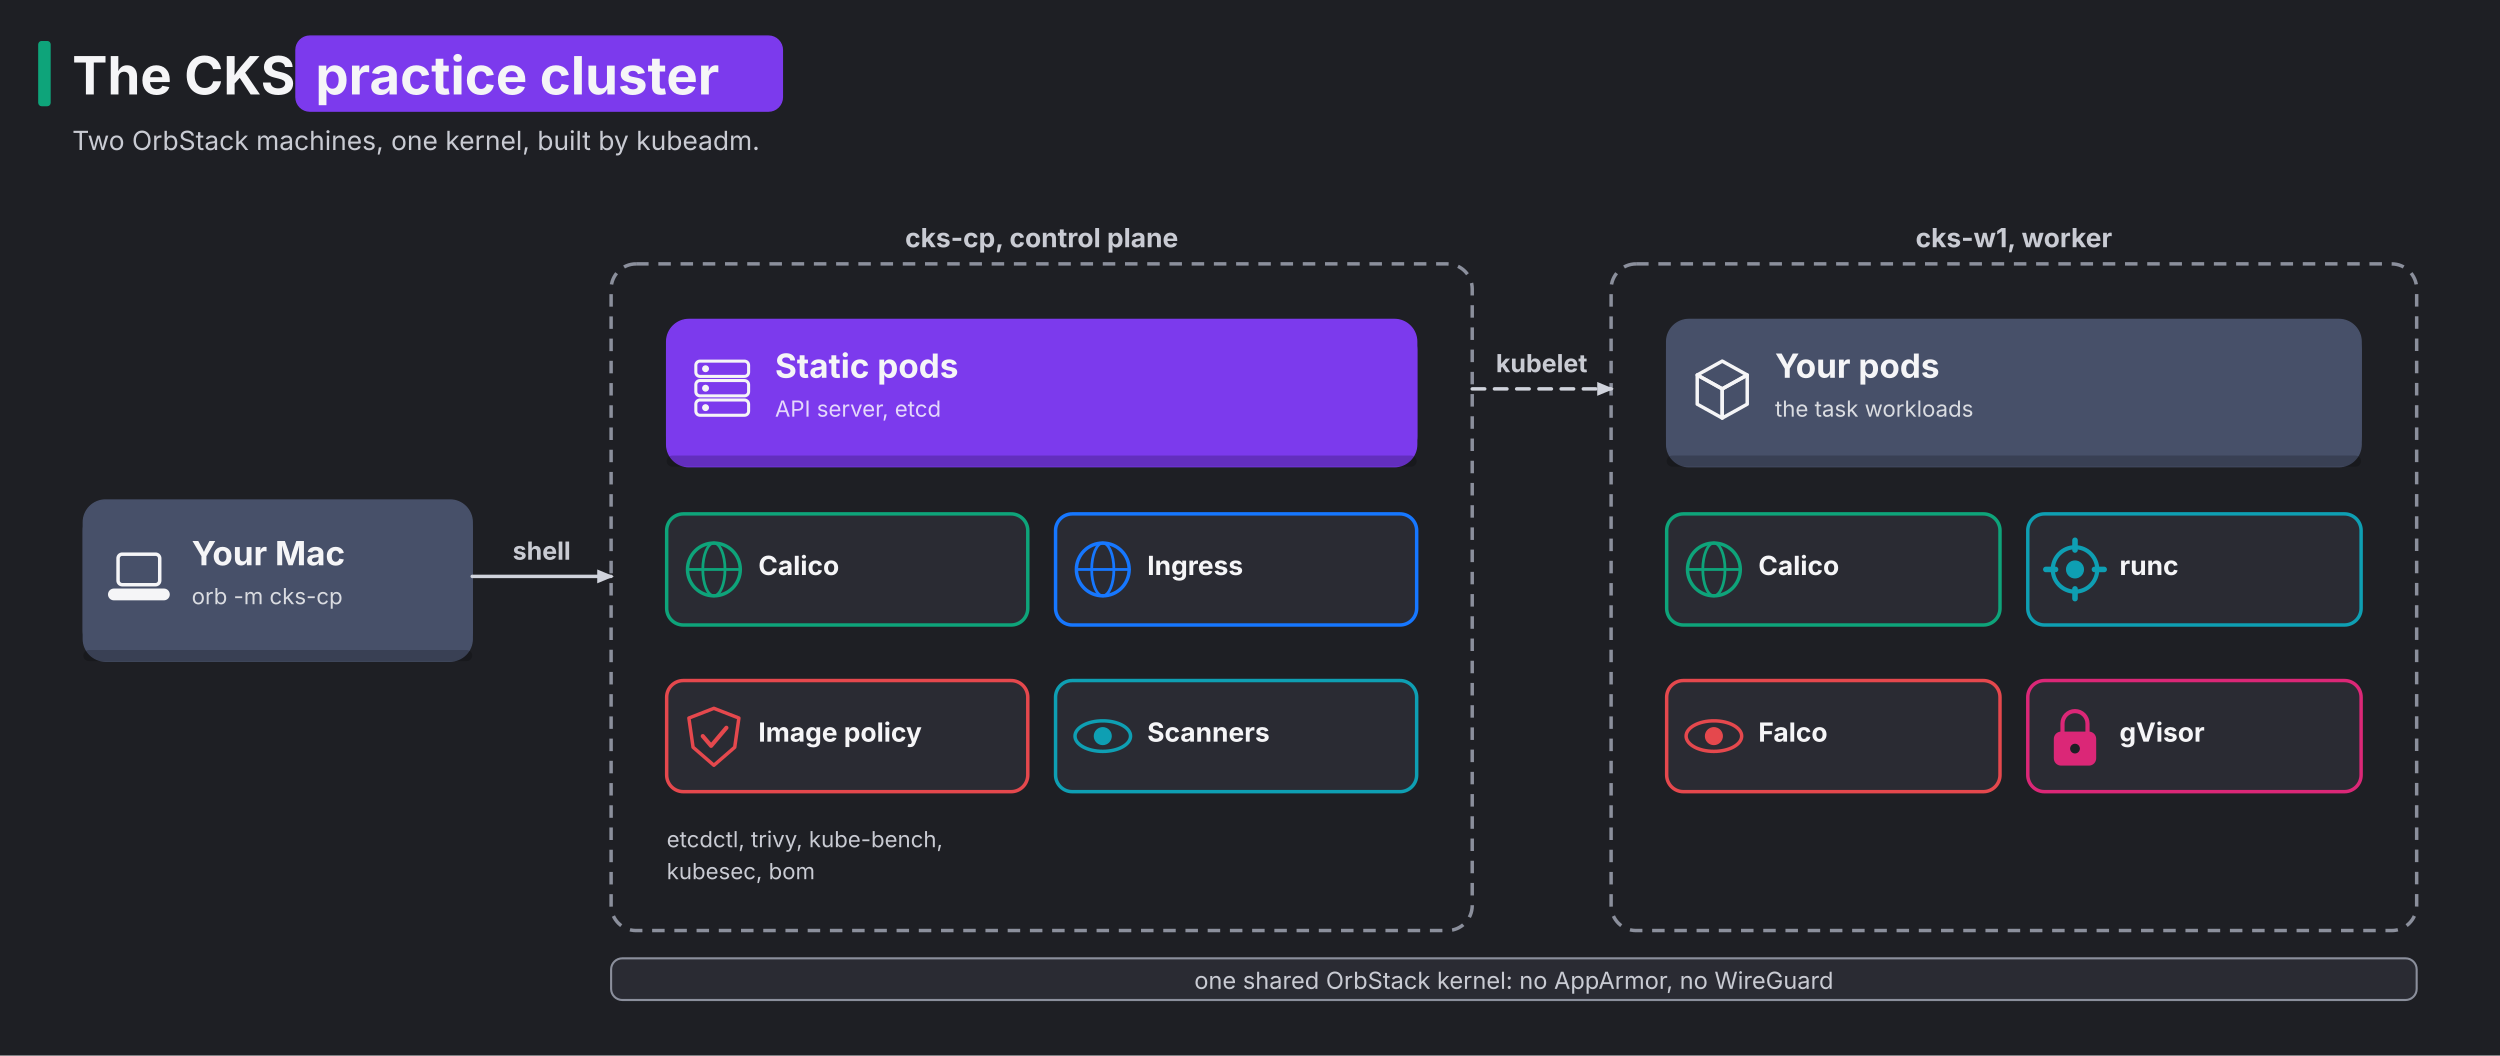
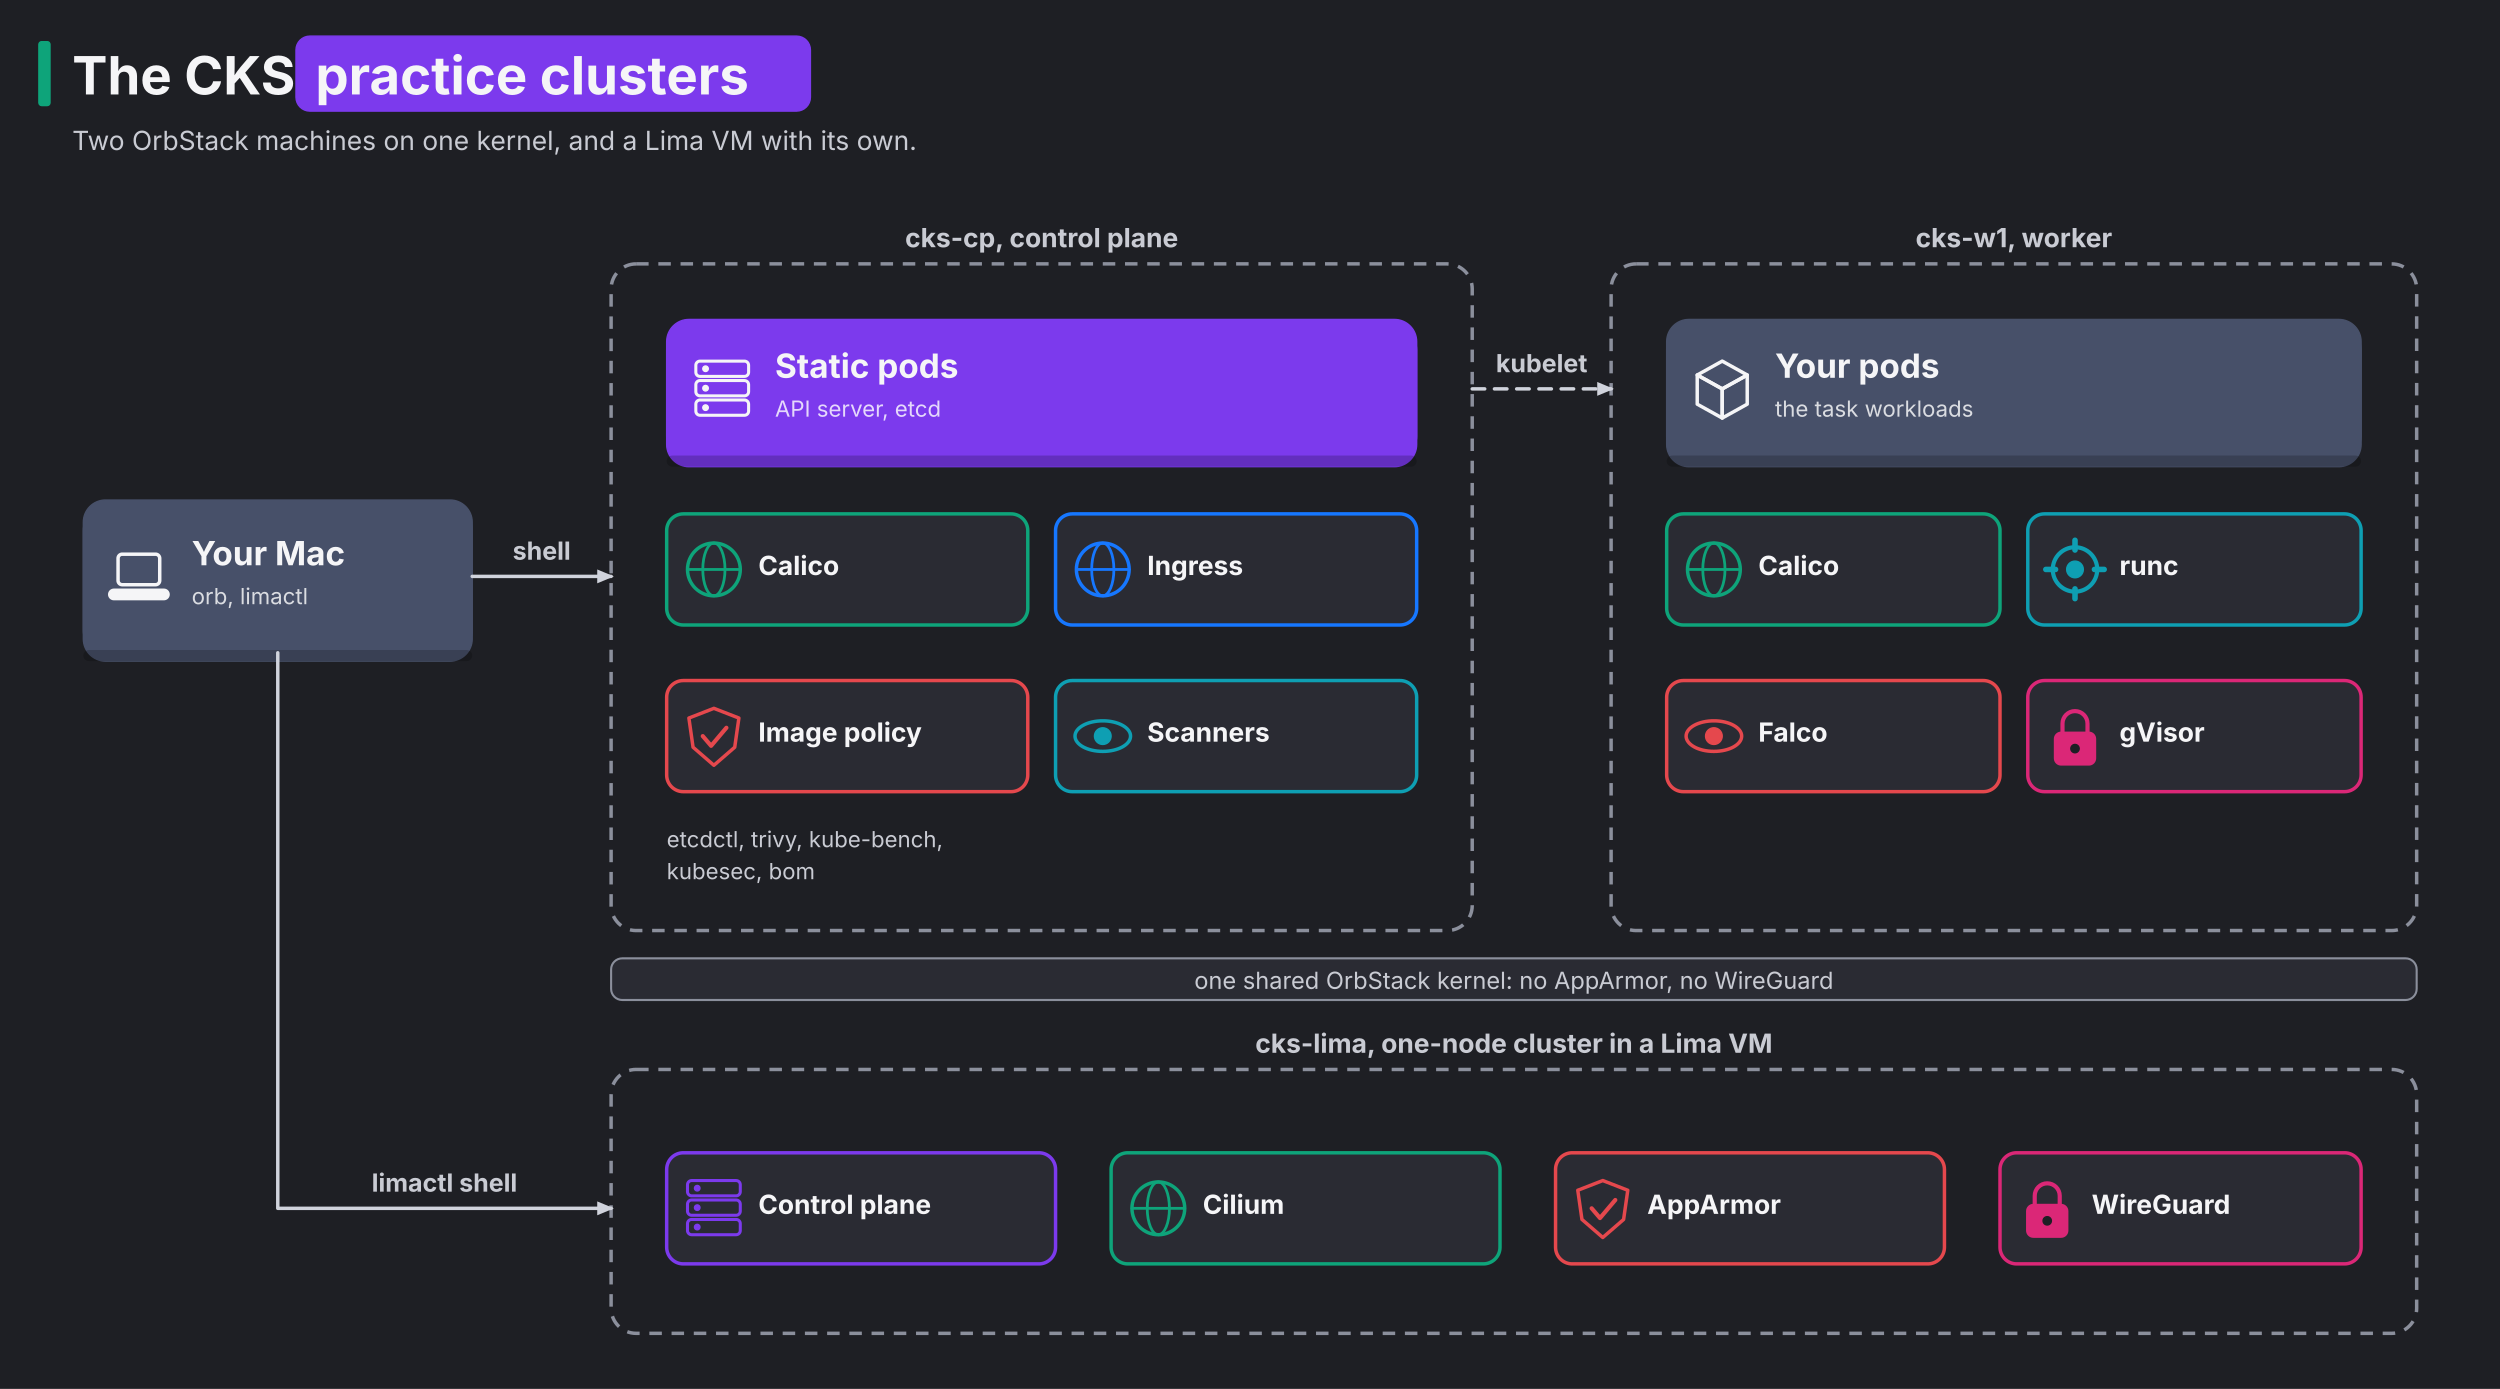
- <svg xmlns="http://www.w3.org/2000/svg" width="1800" height="760" viewBox="0 0 1800 760" font-family="Inter, -apple-system, 'Segoe UI', Helvetica, Arial, sans-serif">
-   <rect width="1800" height="760" fill="#1e1f24" />
+ <svg xmlns="http://www.w3.org/2000/svg" width="1800" height="1000" viewBox="0 0 1800 1000" font-family="Inter, -apple-system, 'Segoe UI', Helvetica, Arial, sans-serif">
+   <rect width="1800" height="1000" fill="#1e1f24" />
  <defs>
    <marker id="h" markerWidth="12" markerHeight="10" refX="10" refY="5" orient="auto" markerUnits="userSpaceOnUse">
      <path d="M0,0 L12,5 L0,10 z" fill="#d0d3dc" />
    </marker>
  </defs>
  <rect x="28.0" y="30.0" width="8.0" height="46.0" rx="2" fill="#0ea47a" stroke="#0ea47a" stroke-width="1" />
  <text x="52.0" y="68.0" font-size="38" fill="#f5f5f7" font-weight="700" text-anchor="start">The CKS</text>
-   <rect x="213.1" y="26.0" width="350.2" height="54.0" rx="10" fill="#7c3aed" stroke="#7c3aed" stroke-width="1" />
-   <text x="227.1" y="68.0" font-size="38" fill="#f5f5f7" font-weight="700" text-anchor="start">practice cluster</text>
-   <text x="52.0" y="108.0" font-size="19" fill="#c9cbd3" text-anchor="start">Two OrbStack machines, one kernel, built by kubeadm.</text>
+   <rect x="213.1" y="26.0" width="370.4" height="54.0" rx="10" fill="#7c3aed" stroke="#7c3aed" stroke-width="1" />
+   <text x="227.1" y="68.0" font-size="38" fill="#f5f5f7" font-weight="700" text-anchor="start">practice clusters</text>
+   <text x="52.0" y="108.0" font-size="19" fill="#c9cbd3" text-anchor="start">Two OrbStack machines on one kernel, and a Lima VM with its own.</text>
  <rect x="60.0" y="366.0" width="280.0" height="110.0" rx="16" fill="#475069" stroke="#475069" stroke-width="1" />
  <rect x="60.0" y="360.0" width="280.0" height="110.0" rx="16" fill="#475069" stroke="#475069" stroke-width="1" />
  <rect x="60.0" y="468.0" width="280.0" height="8.0" rx="4" fill="#00000033" stroke="#00000033" stroke-width="0" />
  <rect x="85.0" y="399.0" width="30.0" height="22.0" rx="3" fill="none" stroke="#f5f5f7" stroke-width="2.5" />
  <rect x="79.0" y="425.0" width="42.0" height="6.0" rx="3" fill="#f5f5f7" stroke="#f5f5f7" stroke-width="2.5" />
  <text x="138.0" y="407.0" font-size="24" fill="#f5f5f7" font-weight="700" text-anchor="start">Your Mac</text>
-   <text x="138.0" y="435.0" font-size="16" fill="#ffffffcc" text-anchor="start">orb -m cks-cp</text>
+   <text x="138.0" y="435.0" font-size="16" fill="#ffffffcc" text-anchor="start">orb, limactl</text>
  <rect x="440.0" y="190.0" width="620.0" height="480.0" rx="18" fill="#00000000" stroke="#8b8f9c" stroke-width="2.5" stroke-dasharray="9 7" />
  <text x="750.0" y="178.0" font-size="19" fill="#c9cbd3" font-weight="700" text-anchor="middle">cks-cp, control plane</text>
  <rect x="480.0" y="236.0" width="540.0" height="100.0" rx="16" fill="#7c3aed" stroke="#7c3aed" stroke-width="1" />
  <rect x="480.0" y="230.0" width="540.0" height="100.0" rx="16" fill="#7c3aed" stroke="#7c3aed" stroke-width="1" />
  <rect x="480.0" y="328.0" width="540.0" height="8.0" rx="4" fill="#00000033" stroke="#00000033" stroke-width="0" />
  <rect x="501.0" y="260.0" width="38.0" height="11.0" rx="3" fill="none" stroke="#f5f5f7" stroke-width="2.2" />
  <ellipse cx="508.0" cy="265.5" rx="2" ry="2" fill="#f5f5f7" stroke="#f5f5f7" stroke-width="1" />
  <rect x="501.0" y="274.0" width="38.0" height="11.0" rx="3" fill="none" stroke="#f5f5f7" stroke-width="2.2" />
  <ellipse cx="508.0" cy="279.5" rx="2" ry="2" fill="#f5f5f7" stroke="#f5f5f7" stroke-width="1" />
  <rect x="501.0" y="288.0" width="38.0" height="11.0" rx="3" fill="none" stroke="#f5f5f7" stroke-width="2.2" />
  <ellipse cx="508.0" cy="293.5" rx="2" ry="2" fill="#f5f5f7" stroke="#f5f5f7" stroke-width="1" />
  <text x="558.0" y="272.0" font-size="24" fill="#f5f5f7" font-weight="700" text-anchor="start">Static pods</text>
  <text x="558.0" y="300.0" font-size="16" fill="#ffffffcc" text-anchor="start">API server, etcd</text>
  <rect x="480.0" y="370.0" width="260.0" height="80.0" rx="12" fill="#2a2b33" stroke="#0ea47a" stroke-width="2.5" />
  <ellipse cx="514.0" cy="410.0" rx="19" ry="19" fill="none" stroke="#0ea47a" stroke-width="2.5" />
  <ellipse cx="514.0" cy="410.0" rx="8" ry="19" fill="none" stroke="#0ea47a" stroke-width="2" />
  <polyline points="495.0,410.0 533.0,410.0" fill="none" stroke="#0ea47a" stroke-width="2" stroke-linecap="round" stroke-linejoin="round" />
  <text x="546.0" y="414.0" font-size="19" fill="#f5f5f7" font-weight="700" text-anchor="start">Calico</text>
  <rect x="760.0" y="370.0" width="260.0" height="80.0" rx="12" fill="#2a2b33" stroke="#1677ff" stroke-width="2.5" />
  <ellipse cx="794.0" cy="410.0" rx="19" ry="19" fill="none" stroke="#1677ff" stroke-width="2.5" />
  <ellipse cx="794.0" cy="410.0" rx="8" ry="19" fill="none" stroke="#1677ff" stroke-width="2" />
  <polyline points="775.0,410.0 813.0,410.0" fill="none" stroke="#1677ff" stroke-width="2" stroke-linecap="round" stroke-linejoin="round" />
  <text x="826.0" y="414.0" font-size="19" fill="#f5f5f7" font-weight="700" text-anchor="start">Ingress</text>
  <rect x="480.0" y="490.0" width="260.0" height="80.0" rx="12" fill="#2a2b33" stroke="#e5484d" stroke-width="2.5" />
  <polygon points="514.0,510.0 532.0,517.0 529.0,538.0 514.0,551.0 499.0,538.0 496.0,517.0" fill="none" stroke="#e5484d" stroke-width="2.5" stroke-linejoin="round" />
  <polyline points="506.0,530.0 512.0,537.0 523.0,524.0" fill="none" stroke="#e5484d" stroke-width="3" stroke-linecap="round" stroke-linejoin="round" />
  <text x="546.0" y="534.0" font-size="19" fill="#f5f5f7" font-weight="700" text-anchor="start">Image policy</text>
  <rect x="760.0" y="490.0" width="260.0" height="80.0" rx="12" fill="#2a2b33" stroke="#0e9fb3" stroke-width="2.5" />
  <ellipse cx="794.0" cy="530.0" rx="20" ry="11" fill="none" stroke="#0e9fb3" stroke-width="2.5" />
  <ellipse cx="794.0" cy="530.0" rx="6" ry="6" fill="#0e9fb3" stroke="#0e9fb3" stroke-width="1" />
  <text x="826.0" y="534.0" font-size="19" fill="#f5f5f7" font-weight="700" text-anchor="start">Scanners</text>
  <text x="480.0" y="610.0" font-size="16" fill="#c9cbd3" text-anchor="start">etcdctl, trivy, kube-bench,</text>
  <text x="480.0" y="633.0" font-size="16" fill="#c9cbd3" text-anchor="start">kubesec, bom</text>
  <rect x="1160.0" y="190.0" width="580.0" height="480.0" rx="18" fill="#00000000" stroke="#8b8f9c" stroke-width="2.5" stroke-dasharray="9 7" />
  <text x="1450.0" y="178.0" font-size="19" fill="#c9cbd3" font-weight="700" text-anchor="middle">cks-w1, worker</text>
  <rect x="1200.0" y="236.0" width="500.0" height="100.0" rx="16" fill="#475069" stroke="#475069" stroke-width="1" />
  <rect x="1200.0" y="230.0" width="500.0" height="100.0" rx="16" fill="#475069" stroke="#475069" stroke-width="1" />
  <rect x="1200.0" y="328.0" width="500.0" height="8.0" rx="4" fill="#00000033" stroke="#00000033" stroke-width="0" />
  <polygon points="1240.0,260.0 1258.0,270.0 1240.0,280.0 1222.0,270.0" fill="none" stroke="#f5f5f7" stroke-width="2.5" stroke-linejoin="round" />
  <polygon points="1222.0,270.0 1240.0,280.0 1240.0,301.0 1222.0,291.0" fill="none" stroke="#f5f5f7" stroke-width="2.5" stroke-linejoin="round" />
  <polygon points="1258.0,270.0 1240.0,280.0 1240.0,301.0 1258.0,291.0" fill="none" stroke="#f5f5f7" stroke-width="2.5" stroke-linejoin="round" />
  <text x="1278.0" y="272.0" font-size="24" fill="#f5f5f7" font-weight="700" text-anchor="start">Your pods</text>
  <text x="1278.0" y="300.0" font-size="16" fill="#ffffffcc" text-anchor="start">the task workloads</text>
  <rect x="1200.0" y="370.0" width="240.0" height="80.0" rx="12" fill="#2a2b33" stroke="#0ea47a" stroke-width="2.5" />
  <ellipse cx="1234.0" cy="410.0" rx="19" ry="19" fill="none" stroke="#0ea47a" stroke-width="2.5" />
  <ellipse cx="1234.0" cy="410.0" rx="8" ry="19" fill="none" stroke="#0ea47a" stroke-width="2" />
  <polyline points="1215.0,410.0 1253.0,410.0" fill="none" stroke="#0ea47a" stroke-width="2" stroke-linecap="round" stroke-linejoin="round" />
  <text x="1266.0" y="414.0" font-size="19" fill="#f5f5f7" font-weight="700" text-anchor="start">Calico</text>
  <rect x="1460.0" y="370.0" width="240.0" height="80.0" rx="12" fill="#2a2b33" stroke="#0e9fb3" stroke-width="2.5" />
  <ellipse cx="1494.0" cy="410.0" rx="16" ry="16" fill="none" stroke="#0e9fb3" stroke-width="3" />
  <ellipse cx="1494.0" cy="410.0" rx="6" ry="6" fill="#0e9fb3" stroke="#0e9fb3" stroke-width="1" />
  <polyline points="1494.0,389.0 1494.0,396.0" fill="none" stroke="#0e9fb3" stroke-width="4" stroke-linecap="round" stroke-linejoin="round" />
  <polyline points="1494.0,424.0 1494.0,431.0" fill="none" stroke="#0e9fb3" stroke-width="4" stroke-linecap="round" stroke-linejoin="round" />
  <polyline points="1473.0,410.0 1480.0,410.0" fill="none" stroke="#0e9fb3" stroke-width="4" stroke-linecap="round" stroke-linejoin="round" />
  <polyline points="1508.0,410.0 1515.0,410.0" fill="none" stroke="#0e9fb3" stroke-width="4" stroke-linecap="round" stroke-linejoin="round" />
  <text x="1526.0" y="414.0" font-size="19" fill="#f5f5f7" font-weight="700" text-anchor="start">runc</text>
  <rect x="1200.0" y="490.0" width="240.0" height="80.0" rx="12" fill="#2a2b33" stroke="#e5484d" stroke-width="2.5" />
  <ellipse cx="1234.0" cy="530.0" rx="20" ry="11" fill="none" stroke="#e5484d" stroke-width="2.5" />
  <ellipse cx="1234.0" cy="530.0" rx="6" ry="6" fill="#e5484d" stroke="#e5484d" stroke-width="1" />
  <text x="1266.0" y="534.0" font-size="19" fill="#f5f5f7" font-weight="700" text-anchor="start">Falco</text>
  <rect x="1460.0" y="490.0" width="240.0" height="80.0" rx="12" fill="#2a2b33" stroke="#db2777" stroke-width="2.5" />
  <rect x="1480.0" y="528.0" width="28.0" height="22.0" rx="4" fill="#db2777" stroke="#db2777" stroke-width="2.5" />
  <rect x="1485.0" y="512.0" width="18.0" height="24.0" rx="9" fill="none" stroke="#db2777" stroke-width="3" />
  <ellipse cx="1494.0" cy="539.0" rx="3" ry="3" fill="#1e1f24" stroke="#1e1f24" stroke-width="1" />
  <text x="1526.0" y="534.0" font-size="19" fill="#f5f5f7" font-weight="700" text-anchor="start">gVisor</text>
  <polyline points="340.0,415.0 440.0,415.0" fill="none" stroke="#d0d3dc" stroke-width="2.5" stroke-linecap="round" stroke-linejoin="round" marker-end="url(#h)" />
  <text x="390.0" y="403.0" font-size="18" fill="#c9cbd3" font-weight="700" text-anchor="middle">shell</text>
  <polyline points="1060.0,280.0 1160.0,280.0" fill="none" stroke="#d0d3dc" stroke-width="2.5" stroke-linecap="round" stroke-linejoin="round" stroke-dasharray="9 7" marker-end="url(#h)" />
  <text x="1110.0" y="268.0" font-size="18" fill="#c9cbd3" font-weight="700" text-anchor="middle">kubelet</text>
  <rect x="440.0" y="690.0" width="1300.0" height="30.0" rx="8" fill="#2a2b33" stroke="#8b8f9c" stroke-width="1.5" />
  <text x="1090.0" y="712.0" font-size="17" fill="#c9cbd3" text-anchor="middle">one shared OrbStack kernel: no AppArmor, no WireGuard</text>
+   <rect x="440.0" y="770.0" width="1300.0" height="190.0" rx="18" fill="#00000000" stroke="#8b8f9c" stroke-width="2.5" stroke-dasharray="9 7" />
+   <text x="1090.0" y="758.0" font-size="19" fill="#c9cbd3" font-weight="700" text-anchor="middle">cks-lima, one-node cluster in a Lima VM</text>
+   <rect x="480.0" y="830.0" width="280.0" height="80.0" rx="12" fill="#2a2b33" stroke="#7c3aed" stroke-width="2.5" />
+   <rect x="495.0" y="850.0" width="38.0" height="11.0" rx="3" fill="none" stroke="#7c3aed" stroke-width="2.2" />
+   <ellipse cx="502.0" cy="855.5" rx="2" ry="2" fill="#7c3aed" stroke="#7c3aed" stroke-width="1" />
+   <rect x="495.0" y="864.0" width="38.0" height="11.0" rx="3" fill="none" stroke="#7c3aed" stroke-width="2.2" />
+   <ellipse cx="502.0" cy="869.5" rx="2" ry="2" fill="#7c3aed" stroke="#7c3aed" stroke-width="1" />
+   <rect x="495.0" y="878.0" width="38.0" height="11.0" rx="3" fill="none" stroke="#7c3aed" stroke-width="2.2" />
+   <ellipse cx="502.0" cy="883.5" rx="2" ry="2" fill="#7c3aed" stroke="#7c3aed" stroke-width="1" />
+   <text x="546.0" y="874.0" font-size="19" fill="#f5f5f7" font-weight="700" text-anchor="start">Control plane</text>
+   <rect x="800.0" y="830.0" width="280.0" height="80.0" rx="12" fill="#2a2b33" stroke="#0ea47a" stroke-width="2.5" />
+   <ellipse cx="834.0" cy="870.0" rx="19" ry="19" fill="none" stroke="#0ea47a" stroke-width="2.5" />
+   <ellipse cx="834.0" cy="870.0" rx="8" ry="19" fill="none" stroke="#0ea47a" stroke-width="2" />
+   <polyline points="815.0,870.0 853.0,870.0" fill="none" stroke="#0ea47a" stroke-width="2" stroke-linecap="round" stroke-linejoin="round" />
+   <text x="866.0" y="874.0" font-size="19" fill="#f5f5f7" font-weight="700" text-anchor="start">Cilium</text>
+   <rect x="1120.0" y="830.0" width="280.0" height="80.0" rx="12" fill="#2a2b33" stroke="#e5484d" stroke-width="2.5" />
+   <polygon points="1154.0,850.0 1172.0,857.0 1169.0,878.0 1154.0,891.0 1139.0,878.0 1136.0,857.0" fill="none" stroke="#e5484d" stroke-width="2.5" stroke-linejoin="round" />
+   <polyline points="1146.0,870.0 1152.0,877.0 1163.0,864.0" fill="none" stroke="#e5484d" stroke-width="3" stroke-linecap="round" stroke-linejoin="round" />
+   <text x="1186.0" y="874.0" font-size="19" fill="#f5f5f7" font-weight="700" text-anchor="start">AppArmor</text>
+   <rect x="1440.0" y="830.0" width="260.0" height="80.0" rx="12" fill="#2a2b33" stroke="#db2777" stroke-width="2.5" />
+   <rect x="1460.0" y="868.0" width="28.0" height="22.0" rx="4" fill="#db2777" stroke="#db2777" stroke-width="2.5" />
+   <rect x="1465.0" y="852.0" width="18.0" height="24.0" rx="9" fill="none" stroke="#db2777" stroke-width="3" />
+   <ellipse cx="1474.0" cy="879.0" rx="3" ry="3" fill="#1e1f24" stroke="#1e1f24" stroke-width="1" />
+   <text x="1506.0" y="874.0" font-size="19" fill="#f5f5f7" font-weight="700" text-anchor="start">WireGuard</text>
+   <polyline points="200.0,470.0 200.0,870.0 440.0,870.0" fill="none" stroke="#d0d3dc" stroke-width="2.5" stroke-linecap="round" stroke-linejoin="round" marker-end="url(#h)" />
+   <text x="320.0" y="858.0" font-size="18" fill="#c9cbd3" font-weight="700" text-anchor="middle">limactl shell</text>
</svg>
